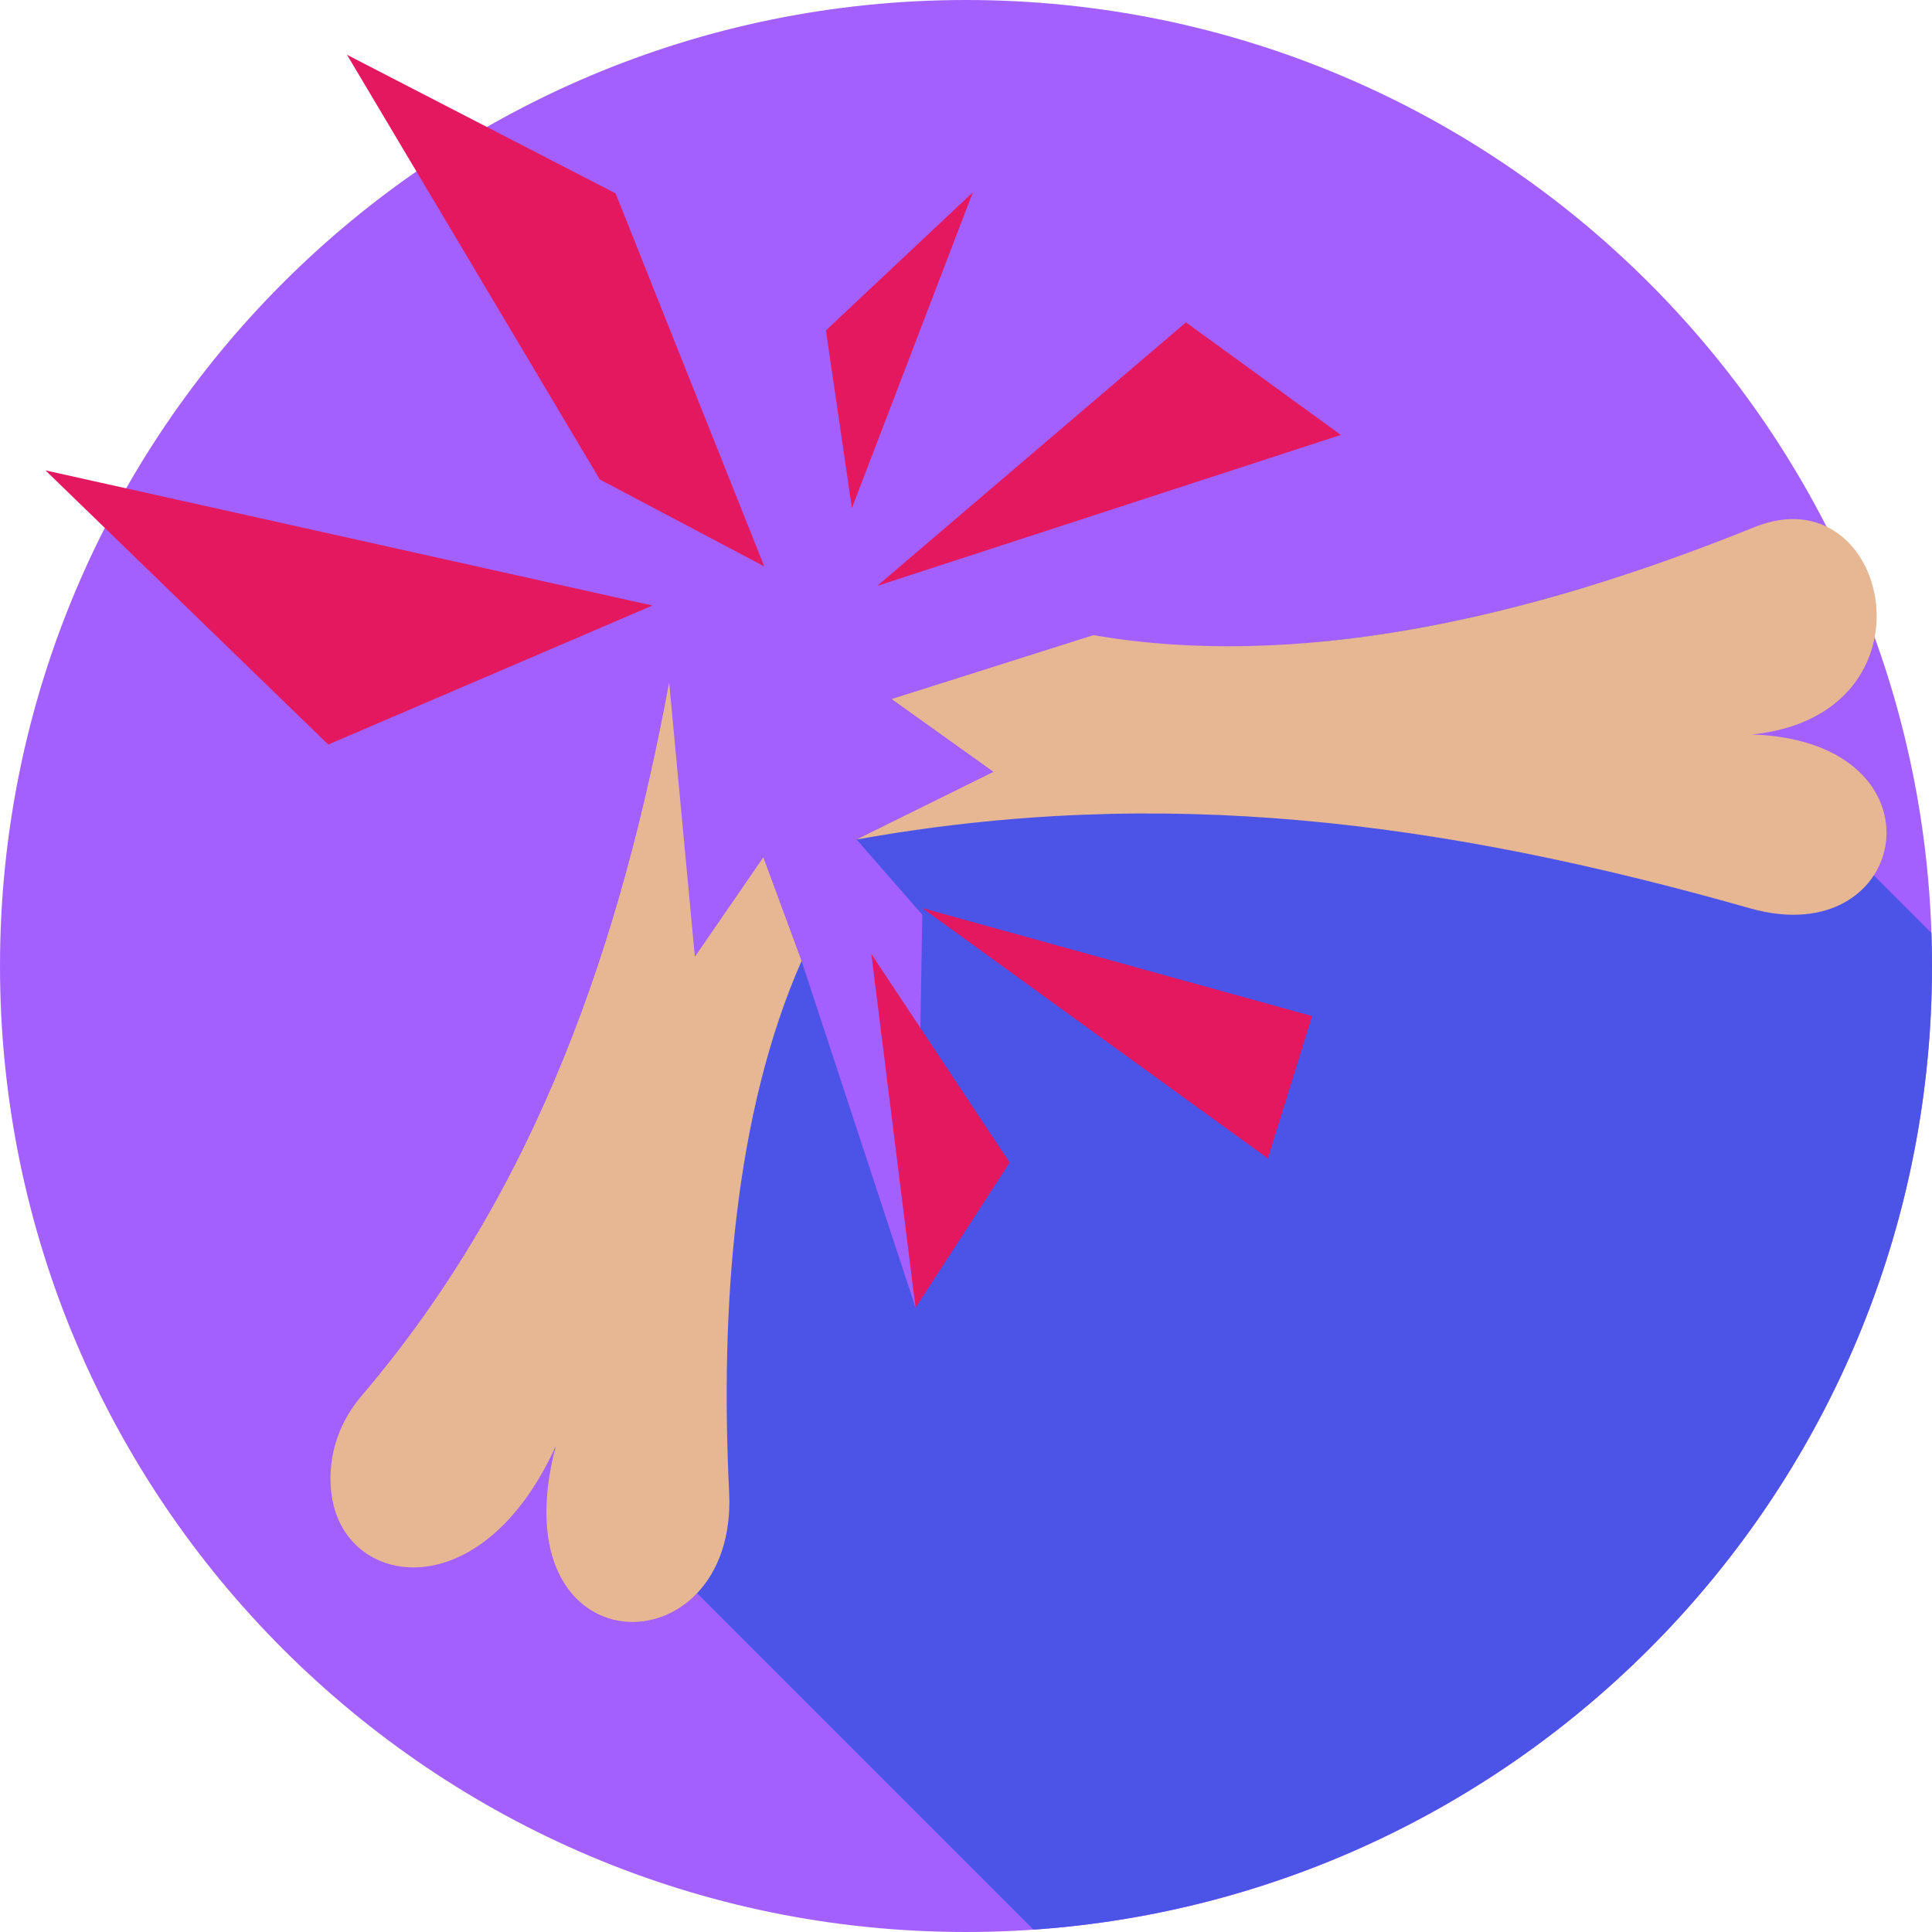
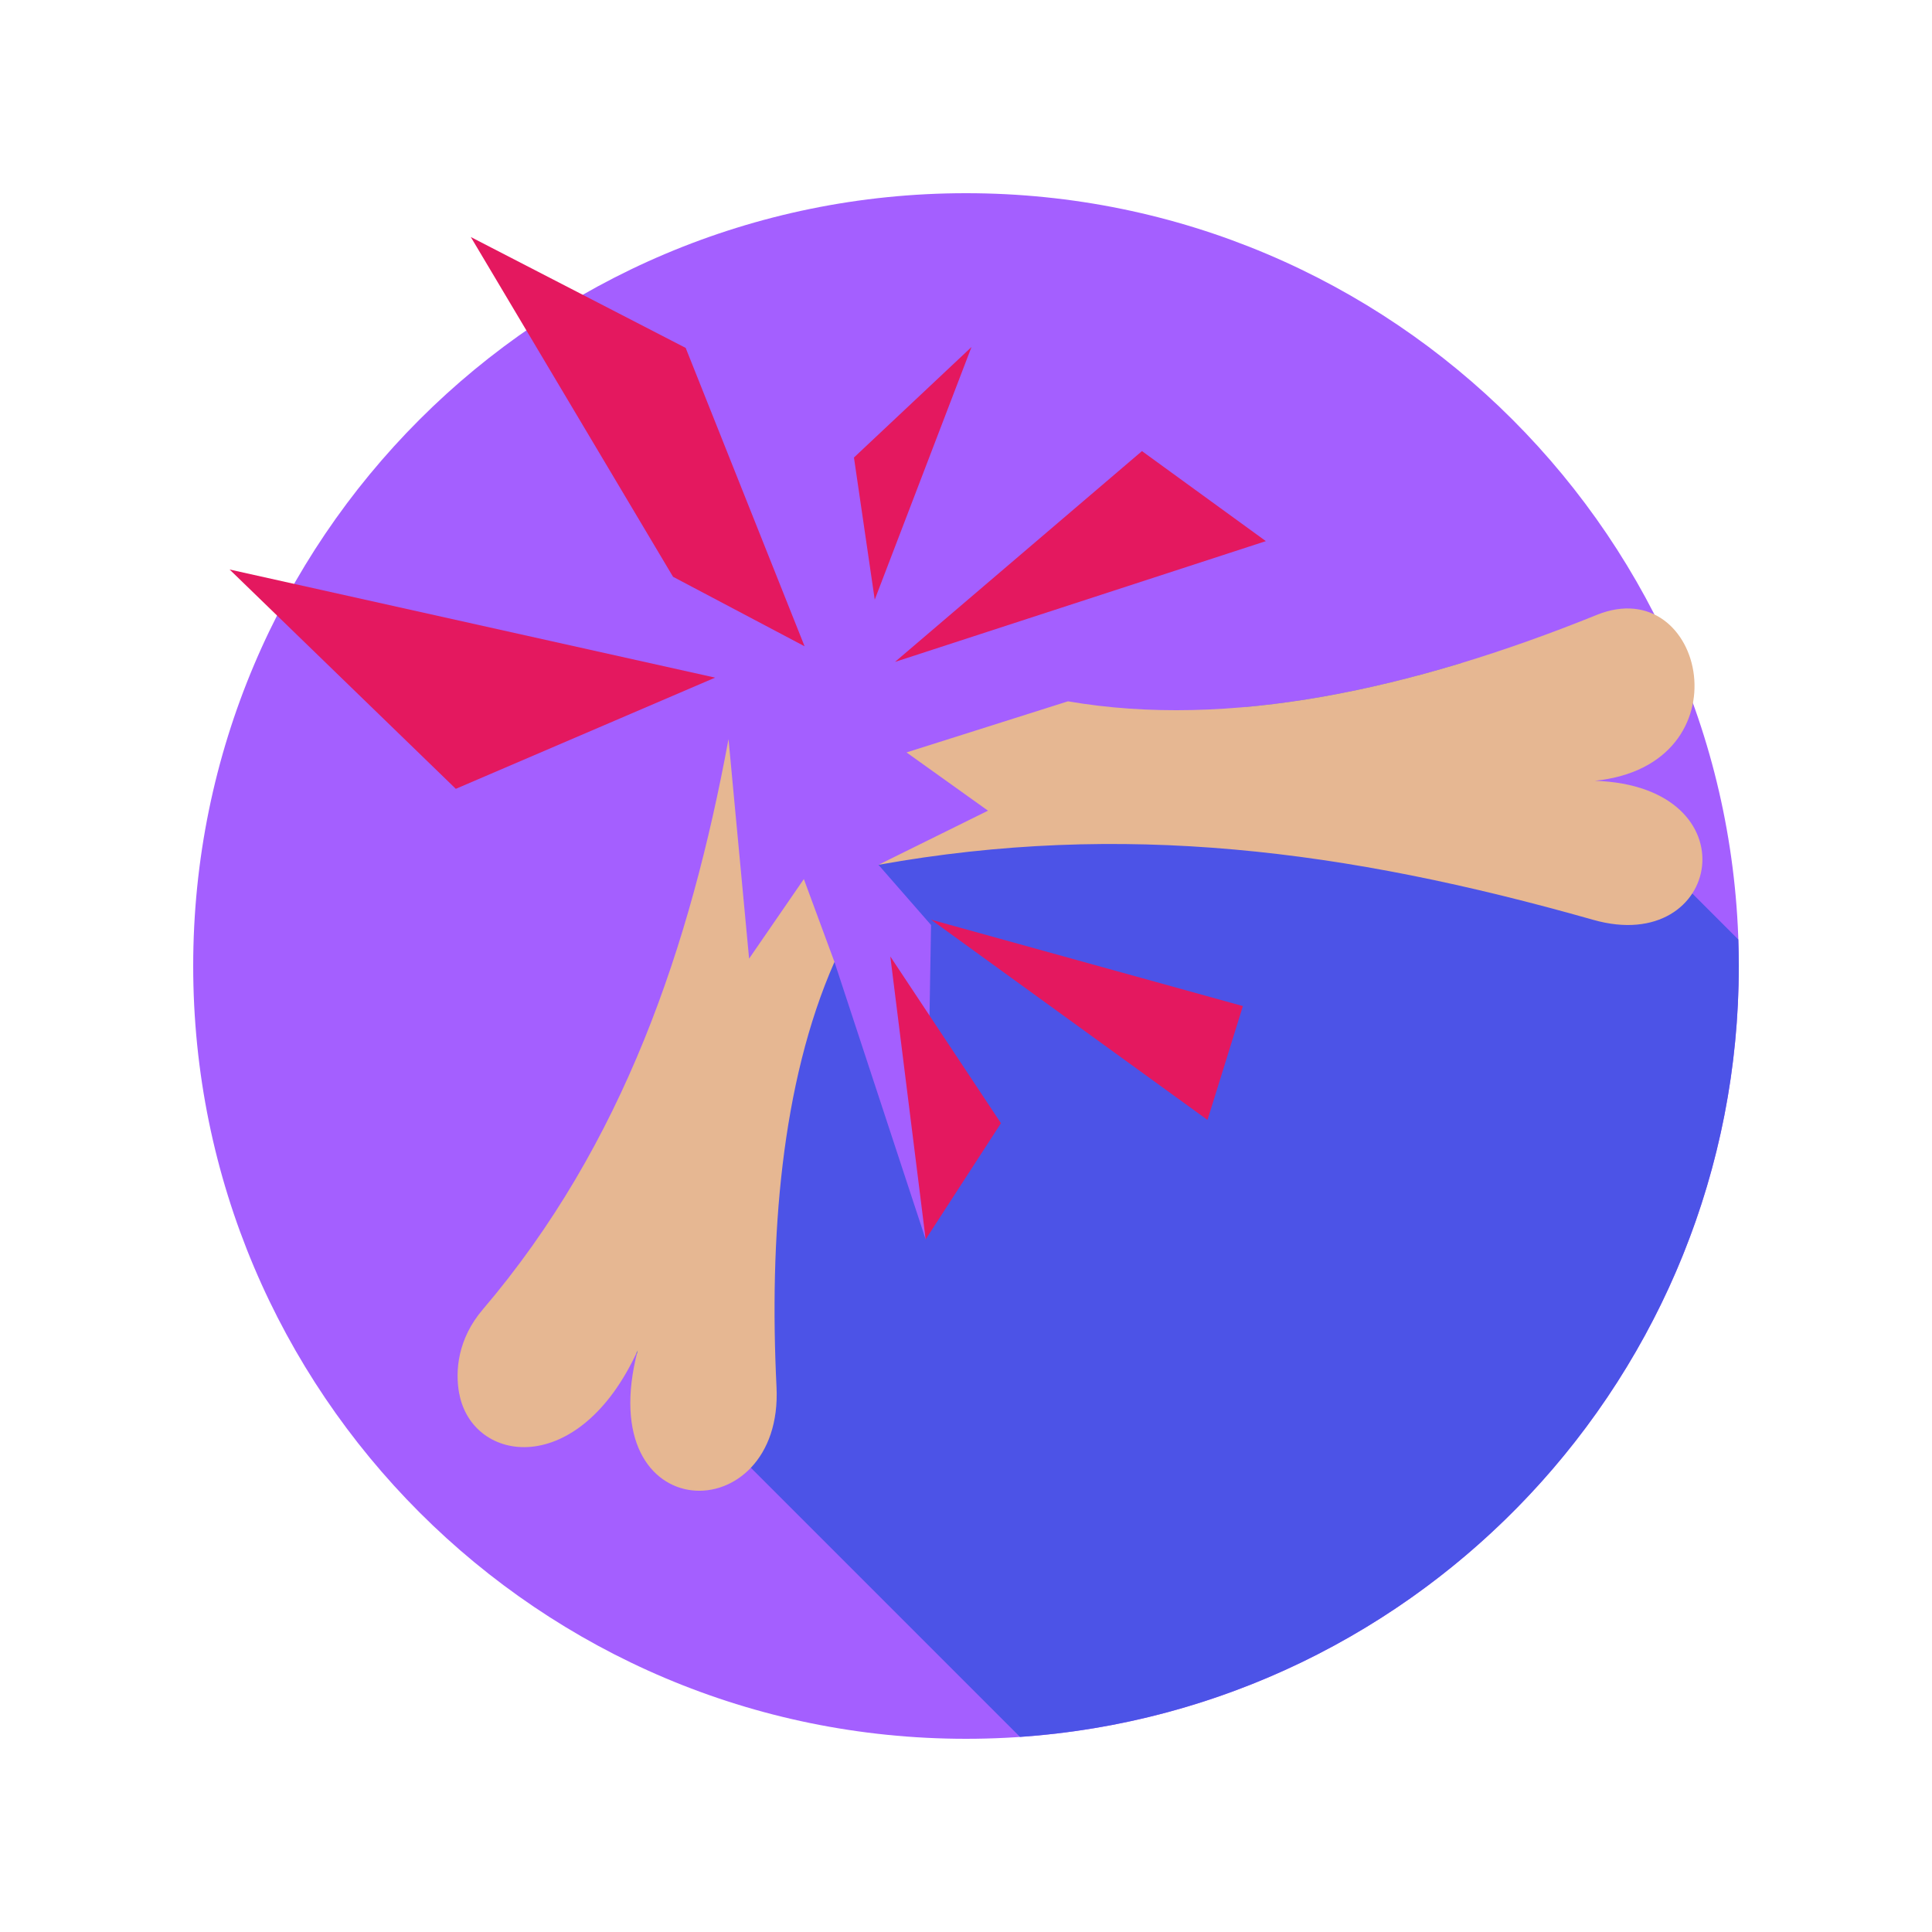
- <svg xmlns="http://www.w3.org/2000/svg" width="100%" height="100%" viewBox="0 0 800 800" version="1.1" xml:space="preserve" style="fill-rule:evenodd;clip-rule:evenodd;stroke-linejoin:round;stroke-miterlimit:2;">
+ <svg xmlns="http://www.w3.org/2000/svg" width="100%" height="100%" viewBox="-100 -100 1000 1000" version="1.1" xml:space="preserve" style="fill-rule:evenodd;clip-rule:evenodd;stroke-linejoin:round;stroke-miterlimit:2;">
  <g transform="matrix(2.6936,0,0,2.6936,0,0)">
    <circle cx="148.5" cy="148.5" r="148.5" style="fill:rgb(164,95,255);" />
    <path d="M69.738,207.499L123.222,147.723L140.748,201.032L141.785,140.624L131.676,129.056L202.214,98.734C215.676,97.524 229.608,94.57 243.764,90.265L296.904,143.405C296.961,145.097 297,146.794 297,148.5C297,227.026 236.047,291.307 158.873,296.634L69.738,207.499Z" style="fill:rgb(76,83,231);fill-rule:nonzero;" />
    <g>
      <g transform="matrix(0.37125,0,0,0.37125,0,0)">
        <path d="M452.777,263L369.215,289.455L411.386,319.604L354.684,347.624C480.818,324.995 596.228,339.647 724.735,376.129C791.355,395.031 807.825,306.979 725.555,304.127C804.803,295.937 782.568,195.592 726.533,218.256C630.645,257.025 536.044,277.342 452.777,263Z" style="fill:rgb(230,183,146);fill-rule:nonzero;" />
      </g>
      <g transform="matrix(0.37125,0,0,0.37125,0,0)">
        <path d="M137.732,621.406C144.54,657.539 199.498,665.965 230.085,598.93C205.711,692.339 305.599,692.495 301.922,617.873C298.165,541.333 304.147,460.873 331.911,397.908L316.074,355.004L287.734,396.178L277.078,282.563C257.314,389.363 222.835,492.181 149.892,577.773C137.03,592.85 135.445,609.368 137.698,621.406L137.732,621.406Z" style="fill:rgb(230,183,146);fill-rule:nonzero;" />
      </g>
    </g>
    <g transform="matrix(0.37125,0,0,0.37125,0,0)">
      <path d="M316.453,234.518L254.912,80.077L143.692,22.689L248.362,198.541L316.453,234.518Z" style="fill:rgb(228,24,95);fill-rule:nonzero;" />
    </g>
    <g transform="matrix(0.37125,0,0,0.37125,0,0)">
      <path d="M555.211,180.087L363.252,242.597L491.078,133.488L555.211,180.087Z" style="fill:rgb(228,24,95);fill-rule:nonzero;" />
    </g>
    <g transform="matrix(0.37125,0,0,0.37125,0,0)">
      <path d="M270.152,250.739L18.834,194.778L135.929,308.297L270.152,250.739Z" style="fill:rgb(228,24,95);fill-rule:nonzero;" />
    </g>
    <g transform="matrix(0.37125,0,0,0.37125,0,0)">
      <path d="M360.825,395.071L379.119,541.499L418.093,481.373L360.825,395.071Z" style="fill:rgb(228,24,95);fill-rule:nonzero;" />
    </g>
    <g transform="matrix(0.37125,0,0,0.37125,0,0)">
      <path d="M352.763,210.387L402.842,79.621L342.004,136.81L352.763,210.387Z" style="fill:rgb(228,24,95);fill-rule:nonzero;" />
    </g>
    <g transform="matrix(0.37125,0,0,0.37125,0,0)">
      <path d="M381.912,376.014L525.004,479.675L543.314,420.746L381.912,376.014Z" style="fill:rgb(228,24,95);fill-rule:nonzero;" />
    </g>
  </g>
</svg>
